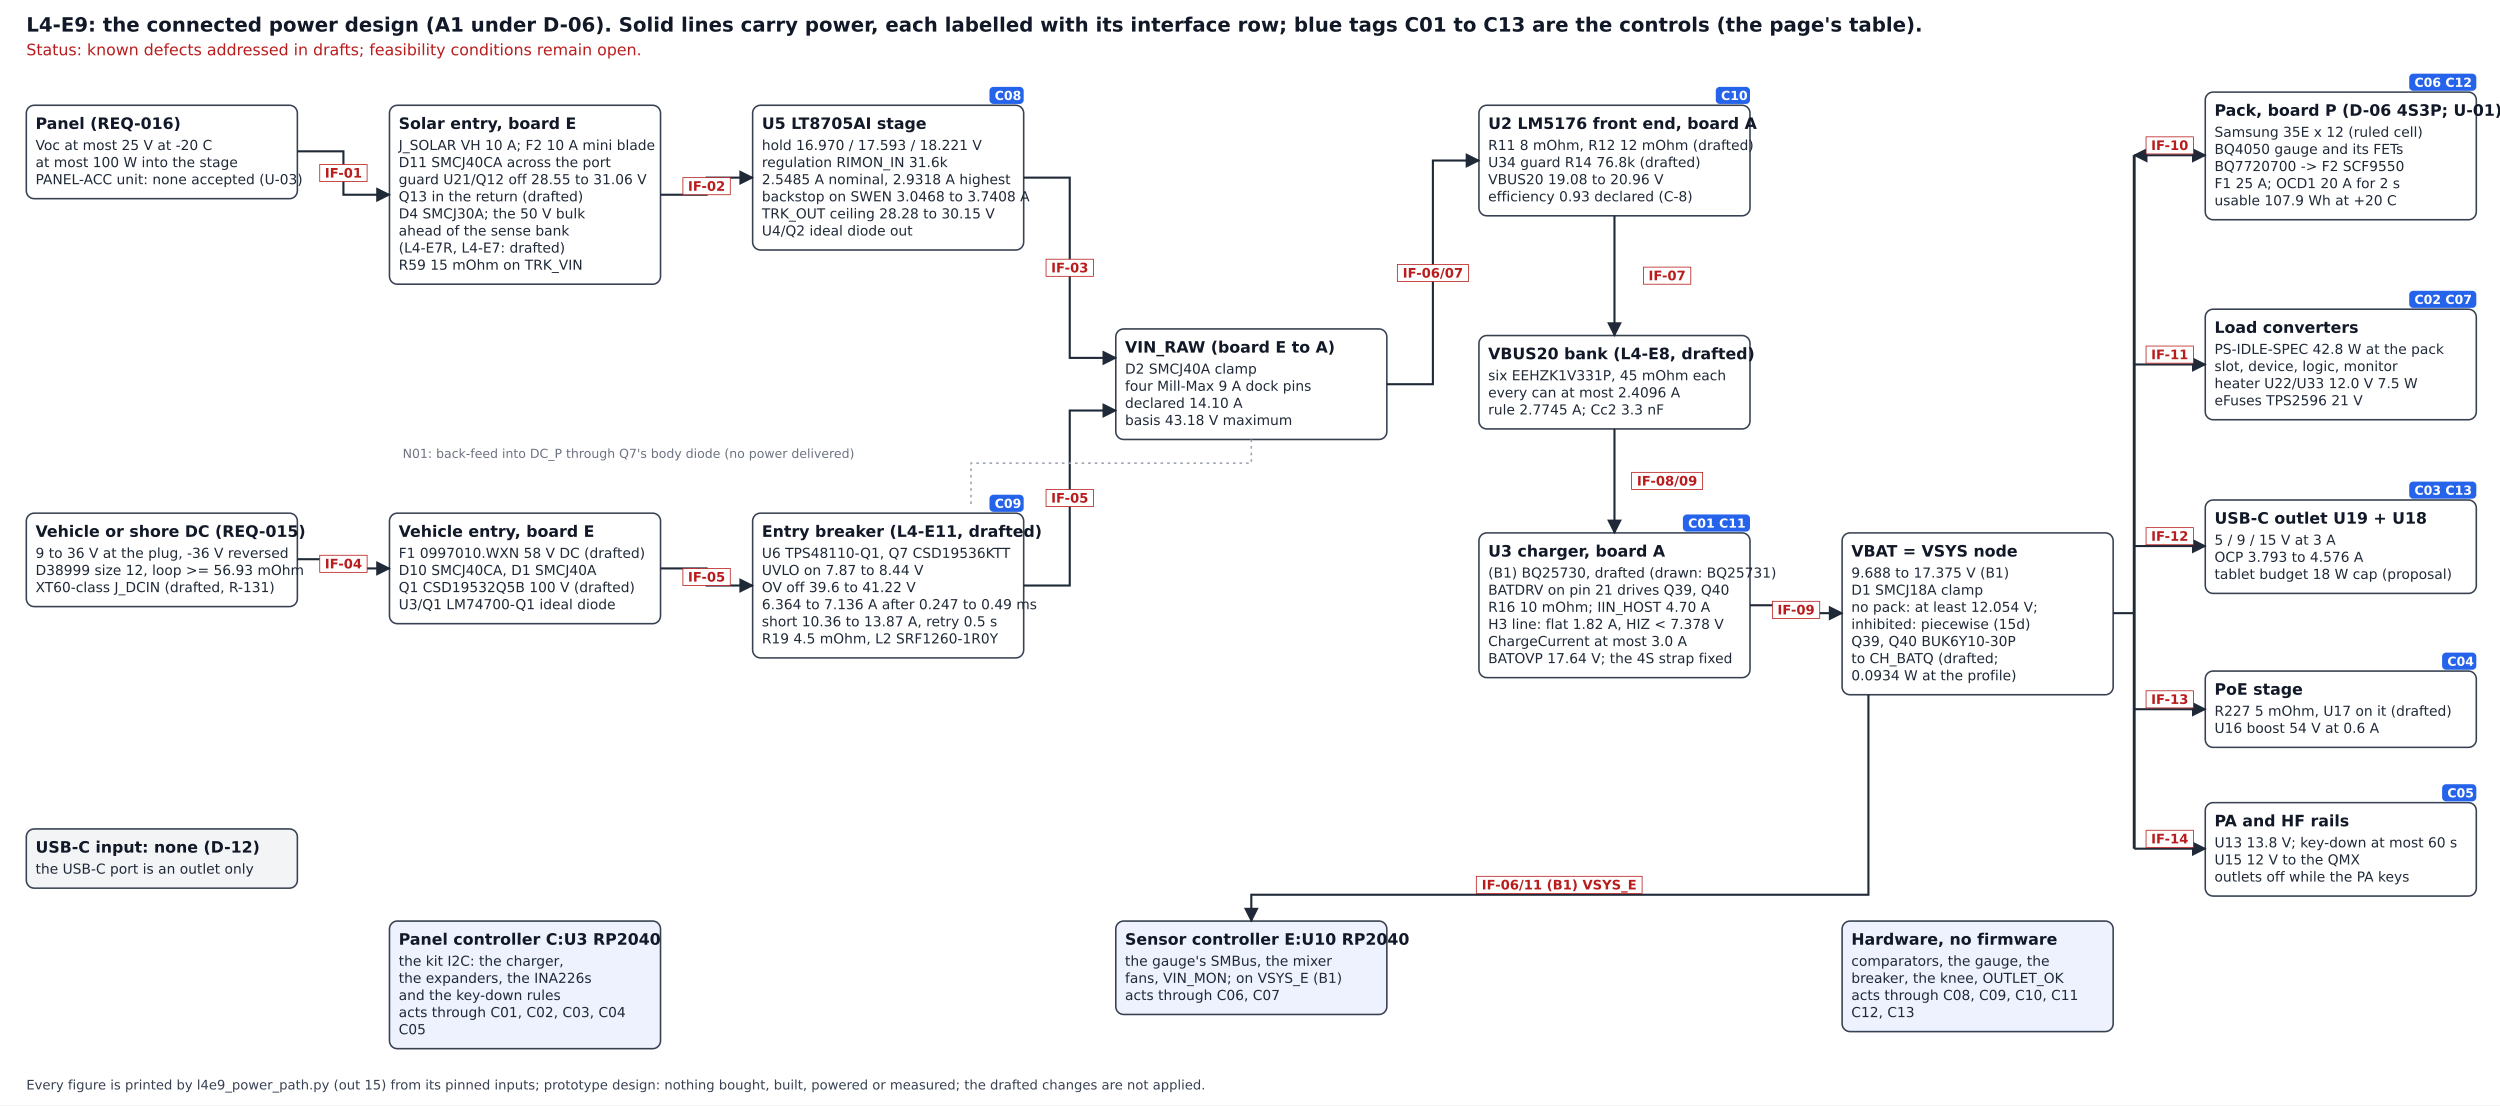
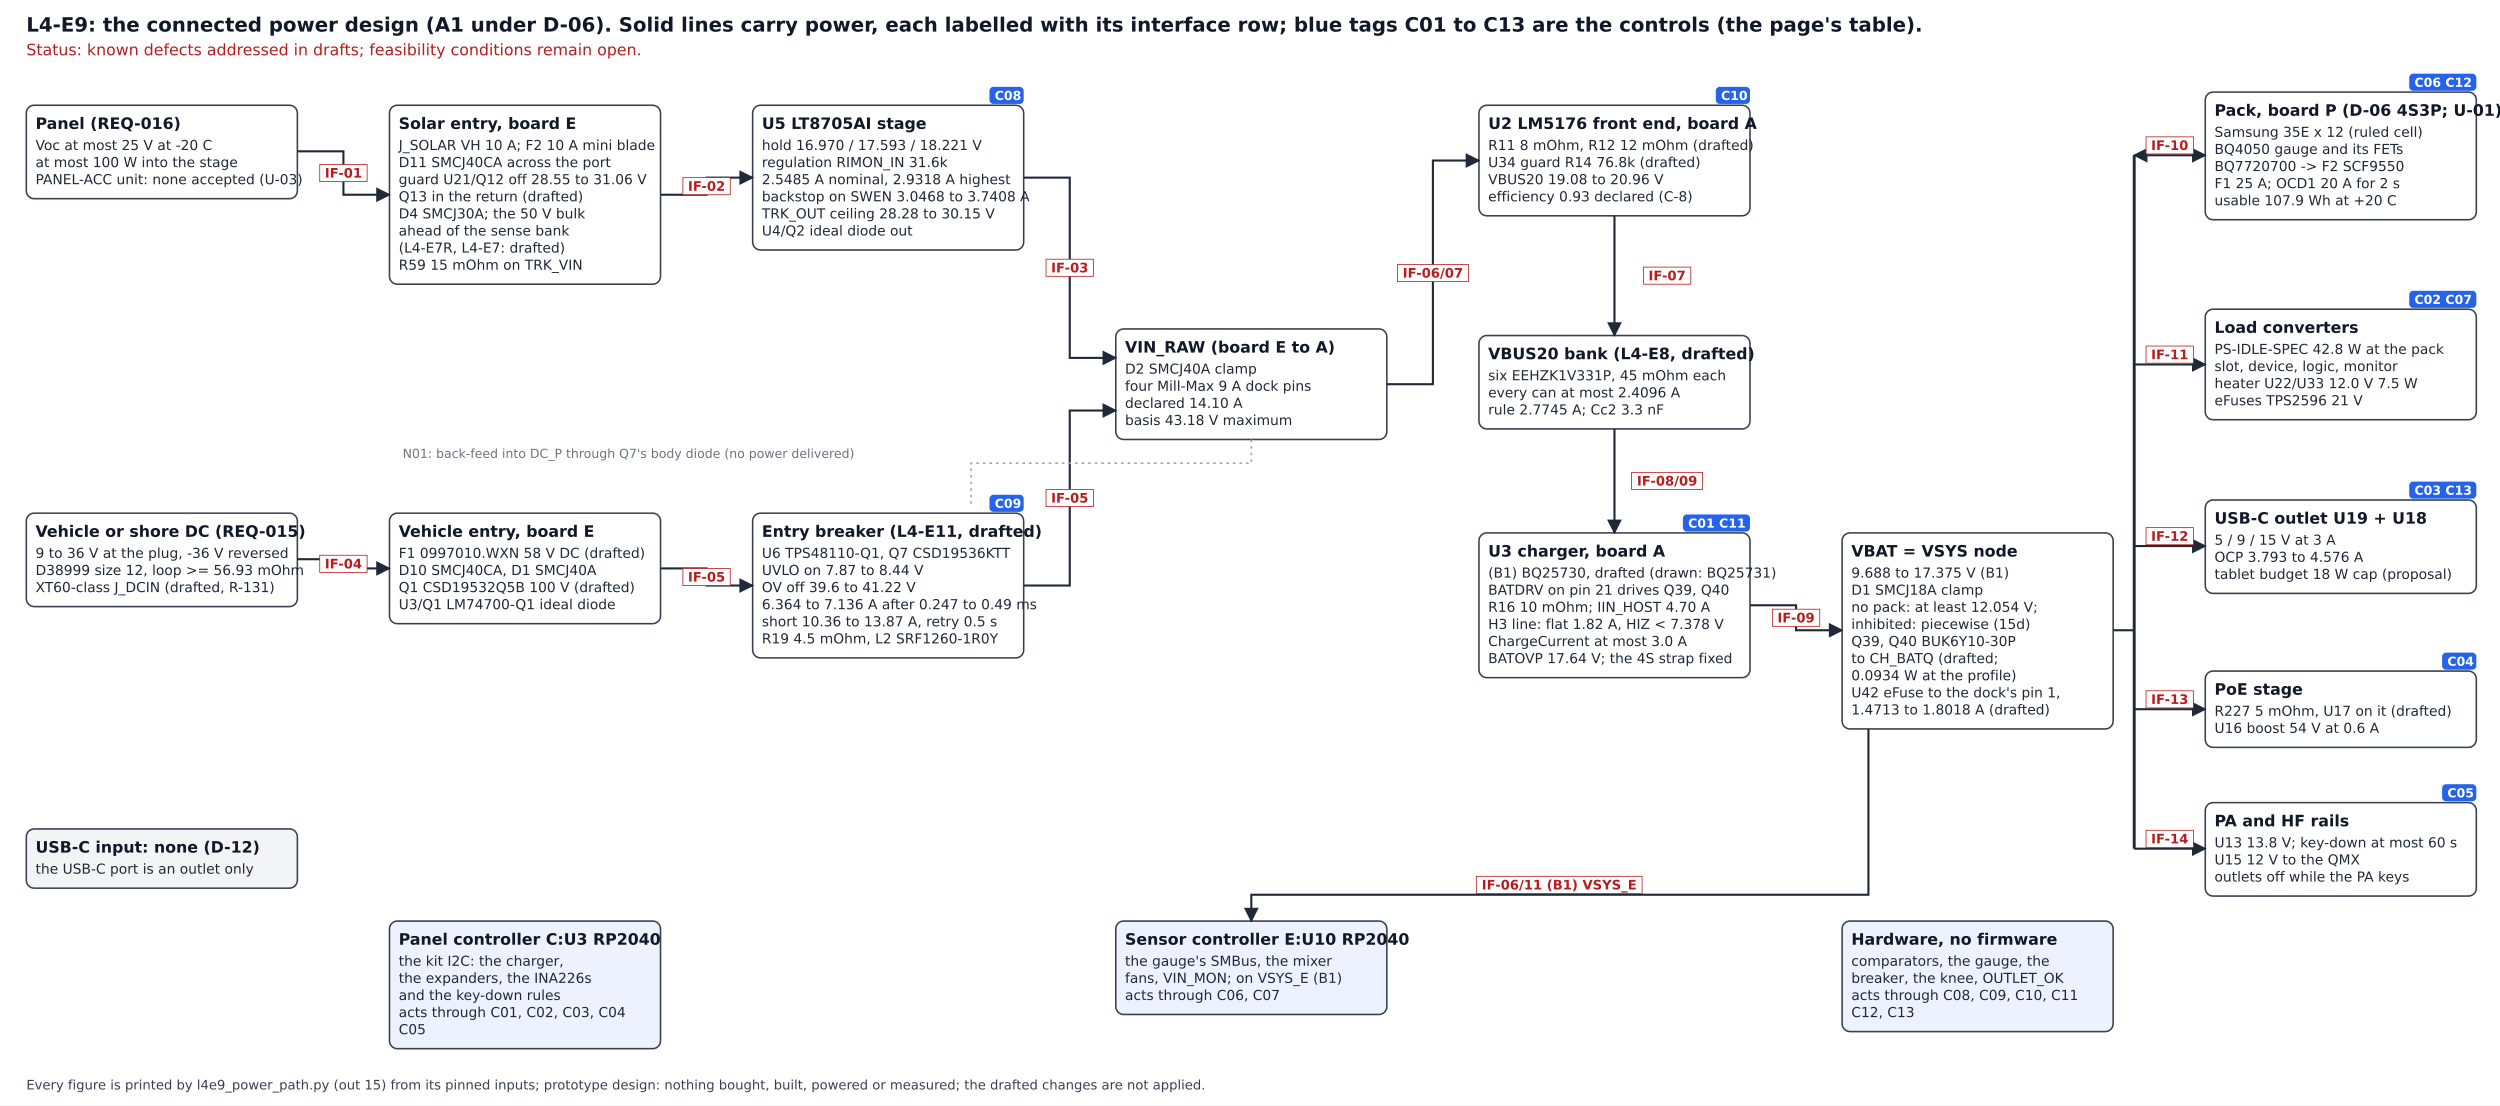
<svg xmlns="http://www.w3.org/2000/svg" width="1900" height="840" viewBox="0 0 1900 840" font-family="DejaVu Sans, Arial, sans-serif">
  <rect x="0" y="0" width="1900" height="840" fill="#ffffff" />
  <defs>
    <marker id="a" viewBox="0 0 10 10" refX="9" refY="5" markerWidth="7" markerHeight="7" orient="auto-start-reverse">
      <path d="M0,0 L10,5 L0,10 z" fill="#1f2937" />
    </marker>
  </defs>
  <text x="20" y="24" font-size="15" font-weight="bold" fill="#111827">L4-E9: the connected power design (A1 under D-06). Solid lines carry power, each labelled with its interface row; blue tags C01 to C13 are the controls (the page's table).</text>
  <text x="20" y="42" font-size="12" fill="#b91c1c">Status: known defects addressed in drafts; feasibility conditions remain open.</text>
  <rect x="20" y="80" width="206" height="71" rx="6" fill="#ffffff" stroke="#374151" stroke-width="1.2" />
  <text x="27" y="98" font-size="12" font-weight="bold" fill="#111827">Panel (REQ-016)</text>
  <text x="27" y="114" font-size="10.5" fill="#1f2937">Voc at most 25 V at -20 C</text>
  <text x="27" y="127" font-size="10.5" fill="#1f2937">at most 100 W into the stage</text>
  <text x="27" y="140" font-size="10.5" fill="#1f2937">PANEL-ACC unit: none accepted (U-03)</text>
  <rect x="20" y="390" width="206" height="71" rx="6" fill="#ffffff" stroke="#374151" stroke-width="1.2" />
  <text x="27" y="408" font-size="12" font-weight="bold" fill="#111827">Vehicle or shore DC (REQ-015)</text>
  <text x="27" y="424" font-size="10.5" fill="#1f2937">9 to 36 V at the plug, -36 V reversed</text>
  <text x="27" y="437" font-size="10.5" fill="#1f2937">D38999 size 12, loop &gt;= 56.93 mOhm</text>
  <text x="27" y="450" font-size="10.5" fill="#1f2937">XT60-class J_DCIN (drafted, R-131)</text>
  <rect x="20" y="630" width="206" height="45" rx="6" fill="#f3f4f6" stroke="#374151" stroke-width="1.2" />
  <text x="27" y="648" font-size="12" font-weight="bold" fill="#111827">USB-C input: none (D-12)</text>
  <text x="27" y="664" font-size="10.5" fill="#1f2937">the USB-C port is an outlet only</text>
  <rect x="296" y="80" width="206" height="136" rx="6" fill="#ffffff" stroke="#374151" stroke-width="1.2" />
  <text x="303" y="98" font-size="12" font-weight="bold" fill="#111827">Solar entry, board E</text>
  <text x="303" y="114" font-size="10.5" fill="#1f2937">J_SOLAR VH 10 A; F2 10 A mini blade</text>
  <text x="303" y="127" font-size="10.5" fill="#1f2937">D11 SMCJ40CA across the port</text>
  <text x="303" y="140" font-size="10.5" fill="#1f2937">guard U21/Q12 off 28.55 to 31.06 V</text>
  <text x="303" y="153" font-size="10.5" fill="#1f2937">Q13 in the return (drafted)</text>
  <text x="303" y="166" font-size="10.5" fill="#1f2937">D4 SMCJ30A; the 50 V bulk</text>
  <text x="303" y="179" font-size="10.5" fill="#1f2937">ahead of the sense bank</text>
  <text x="303" y="192" font-size="10.5" fill="#1f2937">(L4-E7R, L4-E7: drafted)</text>
  <text x="303" y="205" font-size="10.5" fill="#1f2937">R59 15 mOhm on TRK_VIN</text>
  <rect x="296" y="390" width="206" height="84" rx="6" fill="#ffffff" stroke="#374151" stroke-width="1.2" />
  <text x="303" y="408" font-size="12" font-weight="bold" fill="#111827">Vehicle entry, board E</text>
  <text x="303" y="424" font-size="10.5" fill="#1f2937">F1 0997010.WXN 58 V DC (drafted)</text>
  <text x="303" y="437" font-size="10.5" fill="#1f2937">D10 SMCJ40CA, D1 SMCJ40A</text>
  <text x="303" y="450" font-size="10.5" fill="#1f2937">Q1 CSD19532Q5B 100 V (drafted)</text>
  <text x="303" y="463" font-size="10.5" fill="#1f2937">U3/Q1 LM74700-Q1 ideal diode</text>
  <rect x="572" y="80" width="206" height="110" rx="6" fill="#ffffff" stroke="#374151" stroke-width="1.2" />
  <text x="579" y="98" font-size="12" font-weight="bold" fill="#111827">U5 LT8705AI stage</text>
  <text x="579" y="114" font-size="10.5" fill="#1f2937">hold 16.970 / 17.593 / 18.221 V</text>
  <text x="579" y="127" font-size="10.5" fill="#1f2937">regulation RIMON_IN 31.6k</text>
  <text x="579" y="140" font-size="10.5" fill="#1f2937">2.5485 A nominal, 2.9318 A highest</text>
  <text x="579" y="153" font-size="10.5" fill="#1f2937">backstop on SWEN 3.0468 to 3.7408 A</text>
  <text x="579" y="166" font-size="10.5" fill="#1f2937">TRK_OUT ceiling 28.28 to 30.15 V</text>
  <text x="579" y="179" font-size="10.5" fill="#1f2937">U4/Q2 ideal diode out</text>
  <rect x="752" y="66" width="26" height="13" rx="3" fill="#2563eb" />
  <text x="756" y="76" font-size="9.5" font-weight="bold" fill="#ffffff">C08</text>
  <rect x="572" y="390" width="206" height="110" rx="6" fill="#ffffff" stroke="#374151" stroke-width="1.2" />
  <text x="579" y="408" font-size="12" font-weight="bold" fill="#111827">Entry breaker (L4-E11, drafted)</text>
  <text x="579" y="424" font-size="10.5" fill="#1f2937">U6 TPS48110-Q1, Q7 CSD19536KTT</text>
  <text x="579" y="437" font-size="10.5" fill="#1f2937">UVLO on 7.87 to 8.44 V</text>
  <text x="579" y="450" font-size="10.5" fill="#1f2937">OV off 39.6 to 41.22 V</text>
  <text x="579" y="463" font-size="10.5" fill="#1f2937">6.364 to 7.136 A after 0.247 to 0.49 ms</text>
  <text x="579" y="476" font-size="10.5" fill="#1f2937">short 10.36 to 13.87 A, retry 0.5 s</text>
  <text x="579" y="489" font-size="10.5" fill="#1f2937">R19 4.5 mOhm, L2 SRF1260-1R0Y</text>
  <rect x="752" y="376" width="26" height="13" rx="3" fill="#2563eb" />
  <text x="756" y="386" font-size="9.5" font-weight="bold" fill="#ffffff">C09</text>
  <rect x="848" y="250" width="206" height="84" rx="6" fill="#ffffff" stroke="#374151" stroke-width="1.2" />
  <text x="855" y="268" font-size="12" font-weight="bold" fill="#111827">VIN_RAW (board E to A)</text>
  <text x="855" y="284" font-size="10.5" fill="#1f2937">D2 SMCJ40A clamp</text>
  <text x="855" y="297" font-size="10.5" fill="#1f2937">four Mill-Max 9 A dock pins</text>
  <text x="855" y="310" font-size="10.5" fill="#1f2937">declared 14.10 A</text>
  <text x="855" y="323" font-size="10.5" fill="#1f2937">basis 43.18 V maximum</text>
  <rect x="1124" y="80" width="206" height="84" rx="6" fill="#ffffff" stroke="#374151" stroke-width="1.2" />
  <text x="1131" y="98" font-size="12" font-weight="bold" fill="#111827">U2 LM5176 front end, board A</text>
  <text x="1131" y="114" font-size="10.5" fill="#1f2937">R11 8 mOhm, R12 12 mOhm (drafted)</text>
  <text x="1131" y="127" font-size="10.5" fill="#1f2937">U34 guard R14 76.8k (drafted)</text>
  <text x="1131" y="140" font-size="10.5" fill="#1f2937">VBUS20 19.08 to 20.96 V</text>
  <text x="1131" y="153" font-size="10.5" fill="#1f2937">efficiency 0.93 declared (C-8)</text>
  <rect x="1304" y="66" width="26" height="13" rx="3" fill="#2563eb" />
  <text x="1308" y="76" font-size="9.5" font-weight="bold" fill="#ffffff">C10</text>
  <rect x="1124" y="255" width="206" height="71" rx="6" fill="#ffffff" stroke="#374151" stroke-width="1.2" />
  <text x="1131" y="273" font-size="12" font-weight="bold" fill="#111827">VBUS20 bank (L4-E8, drafted)</text>
  <text x="1131" y="289" font-size="10.5" fill="#1f2937">six EEHZK1V331P, 45 mOhm each</text>
  <text x="1131" y="302" font-size="10.5" fill="#1f2937">every can at most 2.4096 A</text>
  <text x="1131" y="315" font-size="10.5" fill="#1f2937">rule 2.7745 A; Cc2 3.3 nF</text>
  <rect x="1124" y="405" width="206" height="110" rx="6" fill="#ffffff" stroke="#374151" stroke-width="1.2" />
  <text x="1131" y="423" font-size="12" font-weight="bold" fill="#111827">U3 charger, board A</text>
  <text x="1131" y="439" font-size="10.5" fill="#1f2937">(B1) BQ25730, drafted (drawn: BQ25731)</text>
  <text x="1131" y="452" font-size="10.5" fill="#1f2937">BATDRV on pin 21 drives Q39, Q40</text>
  <text x="1131" y="465" font-size="10.5" fill="#1f2937">R16 10 mOhm; IIN_HOST 4.70 A</text>
  <text x="1131" y="478" font-size="10.5" fill="#1f2937">H3 line: flat 1.82 A, HIZ &lt; 7.378 V</text>
  <text x="1131" y="491" font-size="10.5" fill="#1f2937">ChargeCurrent at most 3.0 A</text>
  <text x="1131" y="504" font-size="10.5" fill="#1f2937">BATOVP 17.64 V; the 4S strap fixed</text>
  <rect x="1279" y="391" width="51" height="13" rx="3" fill="#2563eb" />
  <text x="1283" y="401" font-size="9.5" font-weight="bold" fill="#ffffff">C01 C11</text>
-   <rect x="1400" y="405" width="206" height="123" rx="6" fill="#ffffff" stroke="#374151" stroke-width="1.2" />
+   <rect x="1400" y="405" width="206" height="149" rx="6" fill="#ffffff" stroke="#374151" stroke-width="1.2" />
  <text x="1407" y="423" font-size="12" font-weight="bold" fill="#111827">VBAT = VSYS node</text>
  <text x="1407" y="439" font-size="10.5" fill="#1f2937">9.688 to 17.375 V (B1)</text>
  <text x="1407" y="452" font-size="10.5" fill="#1f2937">D1 SMCJ18A clamp</text>
  <text x="1407" y="465" font-size="10.5" fill="#1f2937">no pack: at least 12.054 V;</text>
  <text x="1407" y="478" font-size="10.5" fill="#1f2937">inhibited: piecewise (15d)</text>
  <text x="1407" y="491" font-size="10.5" fill="#1f2937">Q39, Q40 BUK6Y10-30P</text>
  <text x="1407" y="504" font-size="10.5" fill="#1f2937">to CH_BATQ (drafted;</text>
  <text x="1407" y="517" font-size="10.5" fill="#1f2937">0.0934 W at the profile)</text>
+   <text x="1407" y="530" font-size="10.5" fill="#1f2937">U42 eFuse to the dock's pin 1,</text>
+   <text x="1407" y="543" font-size="10.5" fill="#1f2937">1.4713 to 1.8018 A (drafted)</text>
  <rect x="1676" y="70" width="206" height="97" rx="6" fill="#ffffff" stroke="#374151" stroke-width="1.2" />
  <text x="1683" y="88" font-size="12" font-weight="bold" fill="#111827">Pack, board P (D-06 4S3P; U-01)</text>
  <text x="1683" y="104" font-size="10.5" fill="#1f2937">Samsung 35E x 12 (ruled cell)</text>
  <text x="1683" y="117" font-size="10.5" fill="#1f2937">BQ4050 gauge and its FETs</text>
  <text x="1683" y="130" font-size="10.5" fill="#1f2937">BQ7720700 -&gt; F2 SCF9550</text>
  <text x="1683" y="143" font-size="10.5" fill="#1f2937">F1 25 A; OCD1 20 A for 2 s</text>
  <text x="1683" y="156" font-size="10.5" fill="#1f2937">usable 107.9 Wh at +20 C</text>
  <rect x="1831" y="56" width="51" height="13" rx="3" fill="#2563eb" />
  <text x="1835" y="66" font-size="9.5" font-weight="bold" fill="#ffffff">C06 C12</text>
  <rect x="1676" y="235" width="206" height="84" rx="6" fill="#ffffff" stroke="#374151" stroke-width="1.2" />
  <text x="1683" y="253" font-size="12" font-weight="bold" fill="#111827">Load converters</text>
  <text x="1683" y="269" font-size="10.5" fill="#1f2937">PS-IDLE-SPEC 42.8 W at the pack</text>
  <text x="1683" y="282" font-size="10.5" fill="#1f2937">slot, device, logic, monitor</text>
  <text x="1683" y="295" font-size="10.5" fill="#1f2937">heater U22/U33 12.0 V 7.5 W</text>
  <text x="1683" y="308" font-size="10.5" fill="#1f2937">eFuses TPS2596 21 V</text>
  <rect x="1831" y="221" width="51" height="13" rx="3" fill="#2563eb" />
  <text x="1835" y="231" font-size="9.5" font-weight="bold" fill="#ffffff">C02 C07</text>
  <rect x="1676" y="380" width="206" height="71" rx="6" fill="#ffffff" stroke="#374151" stroke-width="1.2" />
  <text x="1683" y="398" font-size="12" font-weight="bold" fill="#111827">USB-C outlet U19 + U18</text>
  <text x="1683" y="414" font-size="10.5" fill="#1f2937">5 / 9 / 15 V at 3 A</text>
  <text x="1683" y="427" font-size="10.5" fill="#1f2937">OCP 3.793 to 4.576 A</text>
  <text x="1683" y="440" font-size="10.5" fill="#1f2937">tablet budget 18 W cap (proposal)</text>
  <rect x="1831" y="366" width="51" height="13" rx="3" fill="#2563eb" />
  <text x="1835" y="376" font-size="9.5" font-weight="bold" fill="#ffffff">C03 C13</text>
  <rect x="1676" y="510" width="206" height="58" rx="6" fill="#ffffff" stroke="#374151" stroke-width="1.2" />
  <text x="1683" y="528" font-size="12" font-weight="bold" fill="#111827">PoE stage</text>
  <text x="1683" y="544" font-size="10.5" fill="#1f2937">R227 5 mOhm, U17 on it (drafted)</text>
  <text x="1683" y="557" font-size="10.5" fill="#1f2937">U16 boost 54 V at 0.6 A</text>
  <rect x="1856" y="496" width="26" height="13" rx="3" fill="#2563eb" />
  <text x="1860" y="506" font-size="9.5" font-weight="bold" fill="#ffffff">C04</text>
  <rect x="1676" y="610" width="206" height="71" rx="6" fill="#ffffff" stroke="#374151" stroke-width="1.2" />
  <text x="1683" y="628" font-size="12" font-weight="bold" fill="#111827">PA and HF rails</text>
  <text x="1683" y="644" font-size="10.5" fill="#1f2937">U13 13.8 V; key-down at most 60 s</text>
  <text x="1683" y="657" font-size="10.5" fill="#1f2937">U15 12 V to the QMX</text>
  <text x="1683" y="670" font-size="10.5" fill="#1f2937">outlets off while the PA keys</text>
  <rect x="1856" y="596" width="26" height="13" rx="3" fill="#2563eb" />
  <text x="1860" y="606" font-size="9.5" font-weight="bold" fill="#ffffff">C05</text>
  <rect x="296" y="700" width="206" height="97" rx="6" fill="#eef2ff" stroke="#374151" stroke-width="1.2" />
  <text x="303" y="718" font-size="12" font-weight="bold" fill="#111827">Panel controller C:U3 RP2040</text>
  <text x="303" y="734" font-size="10.5" fill="#1f2937">the kit I2C: the charger,</text>
  <text x="303" y="747" font-size="10.5" fill="#1f2937">the expanders, the INA226s</text>
  <text x="303" y="760" font-size="10.5" fill="#1f2937">and the key-down rules</text>
  <text x="303" y="773" font-size="10.5" fill="#1f2937">acts through C01, C02, C03, C04</text>
  <text x="303" y="786" font-size="10.5" fill="#1f2937">  C05</text>
  <rect x="848" y="700" width="206" height="71" rx="6" fill="#eef2ff" stroke="#374151" stroke-width="1.2" />
  <text x="855" y="718" font-size="12" font-weight="bold" fill="#111827">Sensor controller E:U10 RP2040</text>
  <text x="855" y="734" font-size="10.5" fill="#1f2937">the gauge's SMBus, the mixer</text>
  <text x="855" y="747" font-size="10.5" fill="#1f2937">fans, VIN_MON; on VSYS_E (B1)</text>
  <text x="855" y="760" font-size="10.5" fill="#1f2937">acts through C06, C07</text>
  <rect x="1400" y="700" width="206" height="84" rx="6" fill="#eef2ff" stroke="#374151" stroke-width="1.2" />
  <text x="1407" y="718" font-size="12" font-weight="bold" fill="#111827">Hardware, no firmware</text>
  <text x="1407" y="734" font-size="10.5" fill="#1f2937">comparators, the gauge, the</text>
  <text x="1407" y="747" font-size="10.5" fill="#1f2937">breaker, the knee, OUTLET_OK</text>
  <text x="1407" y="760" font-size="10.5" fill="#1f2937">acts through C08, C09, C10, C11</text>
  <text x="1407" y="773" font-size="10.5" fill="#1f2937">  C12, C13</text>
  <path d="M226,115 L261,115 L261,148 L296,148" fill="none" stroke="#1f2937" stroke-width="1.6" marker-end="url(#a)" />
  <rect x="243" y="125" width="36" height="13" fill="#ffffff" stroke="#b91c1c" stroke-width="0.6" />
  <text x="261" y="135" font-size="10" font-weight="bold" fill="#b91c1c" text-anchor="middle">IF-01</text>
  <path d="M502,148 L537,148 L537,135 L572,135" fill="none" stroke="#1f2937" stroke-width="1.6" marker-end="url(#a)" />
  <rect x="519" y="135" width="36" height="13" fill="#ffffff" stroke="#b91c1c" stroke-width="0.6" />
  <text x="537" y="145" font-size="10" font-weight="bold" fill="#b91c1c" text-anchor="middle">IF-02</text>
  <path d="M778,135 L813,135 L813,272 L848,272" fill="none" stroke="#1f2937" stroke-width="1.6" marker-end="url(#a)" />
  <rect x="795" y="197" width="36" height="13" fill="#ffffff" stroke="#b91c1c" stroke-width="0.6" />
  <text x="813" y="207" font-size="10" font-weight="bold" fill="#b91c1c" text-anchor="middle">IF-03</text>
  <path d="M226,425 L261,425 L261,432 L296,432" fill="none" stroke="#1f2937" stroke-width="1.6" marker-end="url(#a)" />
  <rect x="243" y="422" width="36" height="13" fill="#ffffff" stroke="#b91c1c" stroke-width="0.6" />
  <text x="261" y="432" font-size="10" font-weight="bold" fill="#b91c1c" text-anchor="middle">IF-04</text>
  <path d="M502,432 L537,432 L537,445 L572,445" fill="none" stroke="#1f2937" stroke-width="1.6" marker-end="url(#a)" />
  <rect x="519" y="432" width="36" height="13" fill="#ffffff" stroke="#b91c1c" stroke-width="0.6" />
  <text x="537" y="442" font-size="10" font-weight="bold" fill="#b91c1c" text-anchor="middle">IF-05</text>
  <path d="M778,445 L813,445 L813,312 L848,312" fill="none" stroke="#1f2937" stroke-width="1.6" marker-end="url(#a)" />
  <rect x="795" y="372" width="36" height="13" fill="#ffffff" stroke="#b91c1c" stroke-width="0.6" />
  <text x="813" y="382" font-size="10" font-weight="bold" fill="#b91c1c" text-anchor="middle">IF-05</text>
  <path d="M1054,292 L1089,292 L1089,122 L1124,122" fill="none" stroke="#1f2937" stroke-width="1.6" marker-end="url(#a)" />
  <rect x="1062" y="201" width="54" height="13" fill="#ffffff" stroke="#b91c1c" stroke-width="0.6" />
  <text x="1089" y="211" font-size="10" font-weight="bold" fill="#b91c1c" text-anchor="middle">IF-06/07</text>
  <path d="M1227,164 L1227,255" fill="none" stroke="#1f2937" stroke-width="1.6" marker-end="url(#a)" />
  <rect x="1249" y="203" width="36" height="13" fill="#ffffff" stroke="#b91c1c" stroke-width="0.6" />
  <text x="1267" y="213" font-size="10" font-weight="bold" fill="#b91c1c" text-anchor="middle">IF-07</text>
  <path d="M1227,326 L1227,405" fill="none" stroke="#1f2937" stroke-width="1.6" marker-end="url(#a)" />
  <rect x="1240" y="359" width="54" height="13" fill="#ffffff" stroke="#b91c1c" stroke-width="0.6" />
  <text x="1267" y="369" font-size="10" font-weight="bold" fill="#b91c1c" text-anchor="middle">IF-08/09</text>
-   <path d="M1330,460 L1365,460 L1365,466 L1400,466" fill="none" stroke="#1f2937" stroke-width="1.6" marker-end="url(#a)" />
-   <rect x="1347" y="457" width="36" height="13" fill="#ffffff" stroke="#b91c1c" stroke-width="0.6" />
-   <text x="1365" y="467" font-size="10" font-weight="bold" fill="#b91c1c" text-anchor="middle">IF-09</text>
+   <path d="M1330,460 L1365,460 L1365,479 L1400,479" fill="none" stroke="#1f2937" stroke-width="1.6" marker-end="url(#a)" />
+   <rect x="1347" y="463" width="36" height="13" fill="#ffffff" stroke="#b91c1c" stroke-width="0.6" />
+   <text x="1365" y="473" font-size="10" font-weight="bold" fill="#b91c1c" text-anchor="middle">IF-09</text>
  <path d="M1622,118 L1676,118" fill="none" stroke="#1f2937" stroke-width="1.6" marker-end="url(#a)" marker-start="url(#a)" />
  <rect x="1631" y="104" width="36" height="13" fill="#ffffff" stroke="#b91c1c" stroke-width="0.6" />
  <text x="1649" y="114" font-size="10" font-weight="bold" fill="#b91c1c" text-anchor="middle">IF-10</text>
  <path d="M1622,277 L1676,277" fill="none" stroke="#1f2937" stroke-width="1.6" marker-end="url(#a)" />
  <rect x="1631" y="263" width="36" height="13" fill="#ffffff" stroke="#b91c1c" stroke-width="0.6" />
  <text x="1649" y="273" font-size="10" font-weight="bold" fill="#b91c1c" text-anchor="middle">IF-11</text>
  <path d="M1622,415 L1676,415" fill="none" stroke="#1f2937" stroke-width="1.6" marker-end="url(#a)" />
  <rect x="1631" y="401" width="36" height="13" fill="#ffffff" stroke="#b91c1c" stroke-width="0.6" />
  <text x="1649" y="411" font-size="10" font-weight="bold" fill="#b91c1c" text-anchor="middle">IF-12</text>
  <path d="M1622,539 L1676,539" fill="none" stroke="#1f2937" stroke-width="1.6" marker-end="url(#a)" />
  <rect x="1631" y="525" width="36" height="13" fill="#ffffff" stroke="#b91c1c" stroke-width="0.6" />
  <text x="1649" y="535" font-size="10" font-weight="bold" fill="#b91c1c" text-anchor="middle">IF-13</text>
  <path d="M1622,645 L1676,645" fill="none" stroke="#1f2937" stroke-width="1.6" marker-end="url(#a)" />
  <rect x="1631" y="631" width="36" height="13" fill="#ffffff" stroke="#b91c1c" stroke-width="0.6" />
  <text x="1649" y="641" font-size="10" font-weight="bold" fill="#b91c1c" text-anchor="middle">IF-14</text>
-   <path d="M1420,528 L1420,680 L951,680 L951,700" fill="none" stroke="#1f2937" stroke-width="1.6" marker-end="url(#a)" />
+   <path d="M1420,554 L1420,680 L951,680 L951,700" fill="none" stroke="#1f2937" stroke-width="1.6" marker-end="url(#a)" />
  <rect x="1122" y="666" width="126" height="13" fill="#ffffff" stroke="#b91c1c" stroke-width="0.6" />
  <text x="1185" y="676" font-size="10" font-weight="bold" fill="#b91c1c" text-anchor="middle">IF-06/11 (B1) VSYS_E</text>
-   <path d="M1606,466 L1622,466" fill="none" stroke="#1f2937" stroke-width="1.6" />
+   <path d="M1606,479 L1622,479" fill="none" stroke="#1f2937" stroke-width="1.6" />
  <path d="M1622,118 L1622,645" fill="none" stroke="#1f2937" stroke-width="2.2" />
  <path d="M951,334 L951,352 L738,352 L738,384" fill="none" stroke="#9ca3af" stroke-width="1.2" stroke-dasharray="2,3" />
  <text x="306" y="348" font-size="9.5" fill="#6b7280">N01: back-feed into DC_P through Q7's body diode (no power delivered)</text>
  <text x="20" y="828" font-size="10" fill="#374151">Every figure is printed by l4e9_power_path.py (out 15) from its pinned inputs; prototype design: nothing bought, built, powered or measured; the drafted changes are not applied.</text>
</svg>
